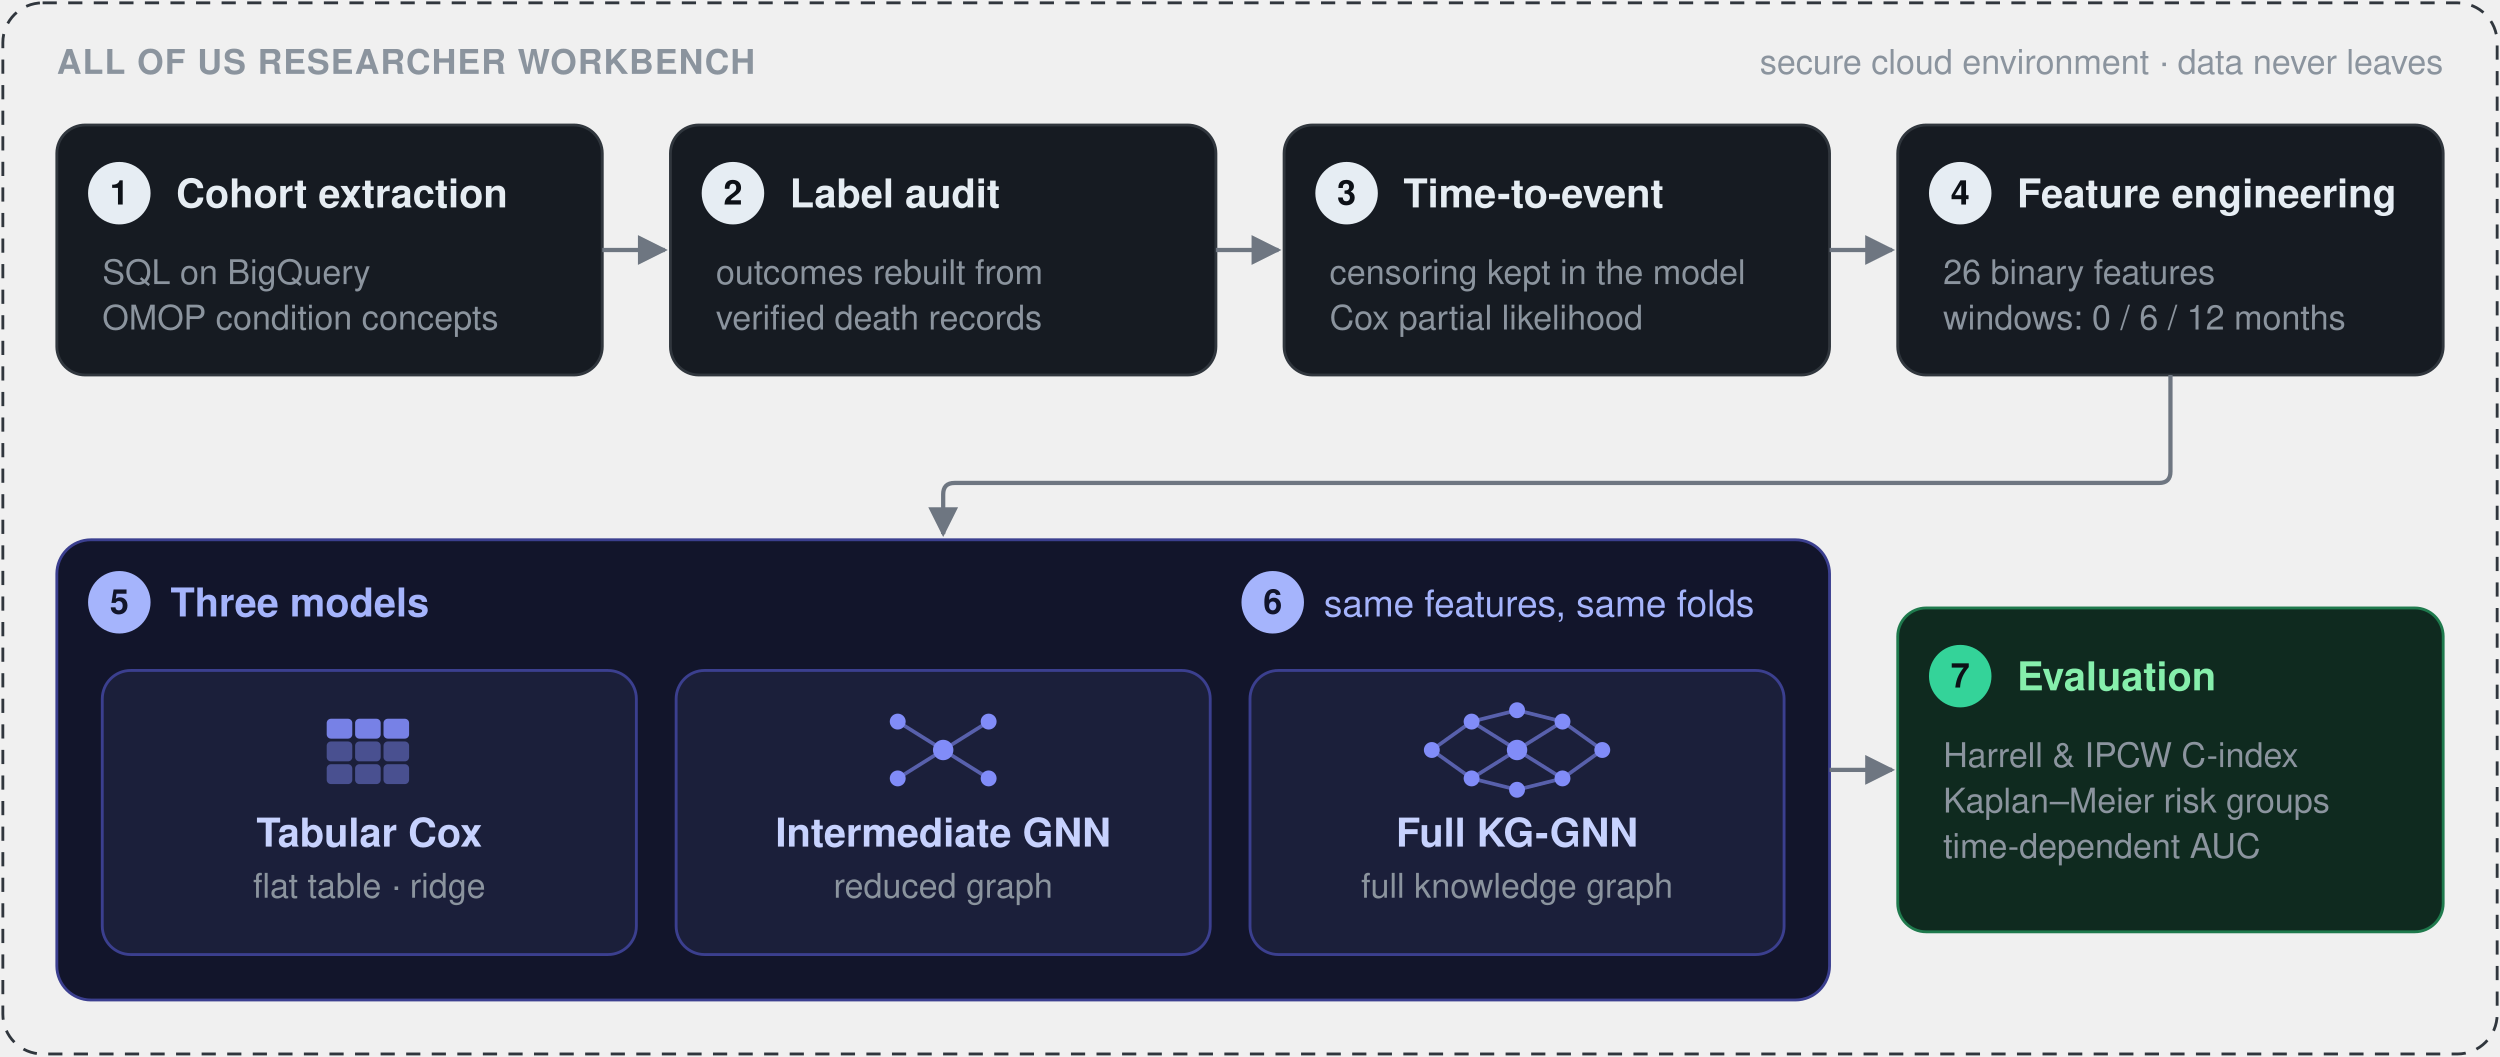
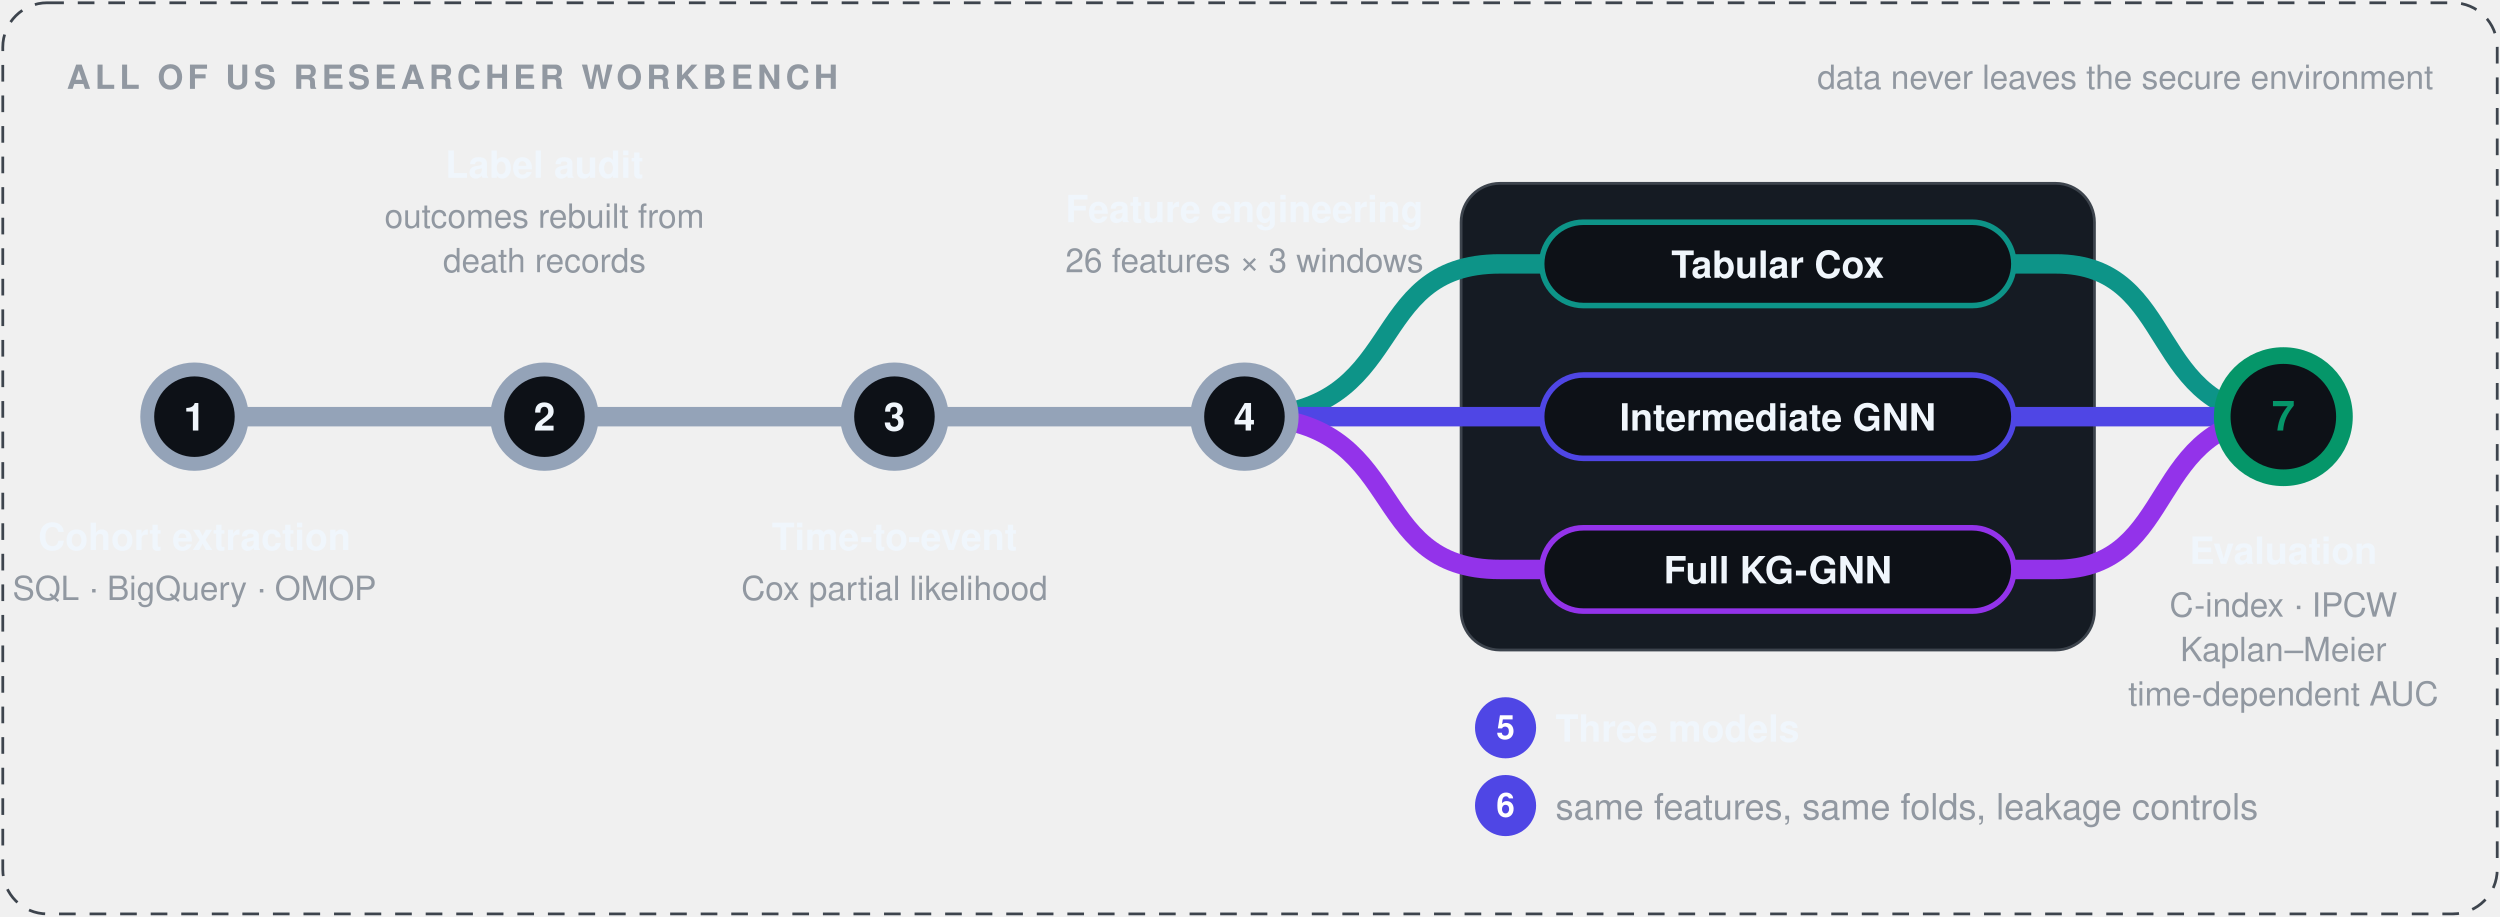
- <svg xmlns="http://www.w3.org/2000/svg" viewBox="0 0 880 372" width="880" height="372" font-family="-apple-system, BlinkMacSystemFont, 'Segoe UI', Helvetica, Arial, sans-serif">
-   <defs>
-     <marker id="ah" viewBox="0 0 10 10" refX="9" refY="5" markerWidth="7" markerHeight="7" orient="auto-start-reverse">
-       <path d="M0,0 L10,5 L0,10 z" fill="#6e7681" />
-     </marker>
-   </defs>
-   <rect x="1" y="1" width="878" height="370" rx="14" fill="none" stroke="#30363d" stroke-dasharray="5 4" />
-   <text x="20" y="26" font-size="12" font-weight="600" letter-spacing="0.4" fill="#8b949e">ALL OF US RESEARCHER WORKBENCH</text>
-   <text x="860" y="26" text-anchor="end" font-size="12" fill="#8b949e">secure cloud environment · data never leaves</text>
-   <rect x="20" y="44" width="192" height="88" rx="10" fill="#161b22" stroke="#30363d" />
-   <circle cx="42" cy="68" r="11" fill="#e6edf3" />
-   <text x="42" y="72" text-anchor="middle" font-size="12" font-weight="700" fill="#0d1117">1</text>
-   <text x="62" y="73" font-size="14" font-weight="600" fill="#e6edf3">Cohort extraction</text>
-   <text x="36" y="100" font-size="12" fill="#8b949e">SQL on BigQuery</text>
-   <text x="36" y="116" font-size="12" fill="#8b949e">OMOP condition concepts</text>
-   <rect x="236" y="44" width="192" height="88" rx="10" fill="#161b22" stroke="#30363d" />
-   <circle cx="258" cy="68" r="11" fill="#e6edf3" />
-   <text x="258" y="72" text-anchor="middle" font-size="12" font-weight="700" fill="#0d1117">2</text>
-   <text x="278" y="73" font-size="14" font-weight="600" fill="#e6edf3">Label audit</text>
-   <text x="252" y="100" font-size="12" fill="#8b949e">outcomes rebuilt from</text>
-   <text x="252" y="116" font-size="12" fill="#8b949e">verified death records</text>
-   <rect x="452" y="44" width="192" height="88" rx="10" fill="#161b22" stroke="#30363d" />
-   <circle cx="474" cy="68" r="11" fill="#e6edf3" />
-   <text x="474" y="72" text-anchor="middle" font-size="12" font-weight="700" fill="#0d1117">3</text>
-   <text x="494" y="73" font-size="14" font-weight="600" fill="#e6edf3">Time-to-event</text>
-   <text x="468" y="100" font-size="12" fill="#8b949e">censoring kept in the model</text>
-   <text x="468" y="116" font-size="12" fill="#8b949e">Cox partial likelihood</text>
-   <rect x="668" y="44" width="192" height="88" rx="10" fill="#161b22" stroke="#30363d" />
-   <circle cx="690" cy="68" r="11" fill="#e6edf3" />
-   <text x="690" y="72" text-anchor="middle" font-size="12" font-weight="700" fill="#0d1117">4</text>
-   <text x="710" y="73" font-size="14" font-weight="600" fill="#e6edf3">Feature engineering</text>
-   <text x="684" y="100" font-size="12" fill="#8b949e">26 binary features</text>
-   <text x="684" y="116" font-size="12" fill="#8b949e">windows: 0 / 6 / 12 months</text>
-   <line x1="212" y1="88.0" x2="234" y2="88.0" stroke="#6e7681" stroke-width="1.5" marker-end="url(#ah)" />
-   <line x1="428" y1="88.0" x2="450" y2="88.0" stroke="#6e7681" stroke-width="1.5" marker-end="url(#ah)" />
-   <line x1="644" y1="88.0" x2="666" y2="88.0" stroke="#6e7681" stroke-width="1.5" marker-end="url(#ah)" />
-   <rect x="20" y="190" width="624" height="162" rx="12" fill="#12152b" stroke="#3b3f8f" />
-   <circle cx="42" cy="212" r="11" fill="#a5b4fc" />
-   <text x="42" y="216" text-anchor="middle" font-size="12" font-weight="700" fill="#12152b">5</text>
-   <text x="60" y="217" font-size="14" font-weight="600" fill="#a5b4fc">Three models</text>
-   <circle cx="448" cy="212" r="11" fill="#a5b4fc" />
-   <text x="448" y="216" text-anchor="middle" font-size="12" font-weight="700" fill="#12152b">6</text>
-   <text x="466" y="217" font-size="13" fill="#a5b4fc">same features, same folds</text>
-   <rect x="36" y="236" width="188" height="100" rx="10" fill="#1b1f3a" stroke="#3b3f8f" />
-   <rect x="115.0" y="253" width="9" height="7" rx="1.5" fill="#818cf8" opacity="0.9" />
-   <rect x="125.0" y="253" width="9" height="7" rx="1.5" fill="#818cf8" opacity="0.9" />
-   <rect x="135.0" y="253" width="9" height="7" rx="1.5" fill="#818cf8" opacity="0.9" />
-   <rect x="115.0" y="261" width="9" height="7" rx="1.5" fill="#818cf8" opacity="0.45" />
-   <rect x="125.0" y="261" width="9" height="7" rx="1.5" fill="#818cf8" opacity="0.45" />
-   <rect x="135.0" y="261" width="9" height="7" rx="1.5" fill="#818cf8" opacity="0.45" />
-   <rect x="115.0" y="269" width="9" height="7" rx="1.5" fill="#818cf8" opacity="0.45" />
-   <rect x="125.0" y="269" width="9" height="7" rx="1.5" fill="#818cf8" opacity="0.45" />
-   <rect x="135.0" y="269" width="9" height="7" rx="1.5" fill="#818cf8" opacity="0.45" />
-   <text x="130.0" y="298" text-anchor="middle" font-size="14" font-weight="600" fill="#c7d2fe">Tabular Cox</text>
-   <text x="130.0" y="316" text-anchor="middle" font-size="12" fill="#8b949e">flat table · ridge</text>
-   <rect x="238" y="236" width="188" height="100" rx="10" fill="#1b1f3a" stroke="#3b3f8f" />
-   <line x1="332.0" y1="264" x2="316.0" y2="254" stroke="#818cf8" stroke-width="1.3" opacity="0.6" />
-   <line x1="332.0" y1="264" x2="348.0" y2="254" stroke="#818cf8" stroke-width="1.3" opacity="0.6" />
-   <line x1="332.0" y1="264" x2="316.0" y2="274" stroke="#818cf8" stroke-width="1.3" opacity="0.6" />
-   <line x1="332.0" y1="264" x2="348.0" y2="274" stroke="#818cf8" stroke-width="1.3" opacity="0.6" />
-   <circle cx="332.0" cy="264" r="3.6" fill="#818cf8" />
-   <circle cx="316.0" cy="254" r="2.8" fill="#818cf8" />
-   <circle cx="348.0" cy="254" r="2.8" fill="#818cf8" />
-   <circle cx="316.0" cy="274" r="2.8" fill="#818cf8" />
-   <circle cx="348.0" cy="274" r="2.8" fill="#818cf8" />
-   <text x="332.0" y="298" text-anchor="middle" font-size="14" font-weight="600" fill="#c7d2fe">Intermediate GNN</text>
-   <text x="332.0" y="316" text-anchor="middle" font-size="12" fill="#8b949e">reduced graph</text>
-   <rect x="440" y="236" width="188" height="100" rx="10" fill="#1b1f3a" stroke="#3b3f8f" />
-   <line x1="534.0" y1="264" x2="518.0" y2="254" stroke="#818cf8" stroke-width="1.3" opacity="0.6" />
-   <line x1="534.0" y1="264" x2="550.0" y2="254" stroke="#818cf8" stroke-width="1.3" opacity="0.6" />
-   <line x1="534.0" y1="264" x2="518.0" y2="274" stroke="#818cf8" stroke-width="1.3" opacity="0.6" />
-   <line x1="534.0" y1="264" x2="550.0" y2="274" stroke="#818cf8" stroke-width="1.3" opacity="0.6" />
-   <line x1="518.0" y1="254" x2="504.0" y2="264" stroke="#818cf8" stroke-width="1.3" opacity="0.6" />
-   <line x1="518.0" y1="274" x2="504.0" y2="264" stroke="#818cf8" stroke-width="1.3" opacity="0.6" />
-   <line x1="550.0" y1="254" x2="564.0" y2="264" stroke="#818cf8" stroke-width="1.3" opacity="0.6" />
-   <line x1="550.0" y1="274" x2="564.0" y2="264" stroke="#818cf8" stroke-width="1.3" opacity="0.6" />
-   <line x1="518.0" y1="254" x2="534.0" y2="250" stroke="#818cf8" stroke-width="1.3" opacity="0.6" />
-   <line x1="550.0" y1="254" x2="534.0" y2="250" stroke="#818cf8" stroke-width="1.3" opacity="0.6" />
-   <line x1="518.0" y1="274" x2="534.0" y2="278" stroke="#818cf8" stroke-width="1.3" opacity="0.6" />
-   <line x1="550.0" y1="274" x2="534.0" y2="278" stroke="#818cf8" stroke-width="1.3" opacity="0.6" />
-   <circle cx="534.0" cy="264" r="3.6" fill="#818cf8" />
-   <circle cx="518.0" cy="254" r="2.8" fill="#818cf8" />
-   <circle cx="550.0" cy="254" r="2.8" fill="#818cf8" />
-   <circle cx="518.0" cy="274" r="2.8" fill="#818cf8" />
-   <circle cx="550.0" cy="274" r="2.8" fill="#818cf8" />
-   <circle cx="504.0" cy="264" r="2.8" fill="#818cf8" />
-   <circle cx="564.0" cy="264" r="2.8" fill="#818cf8" />
-   <circle cx="534.0" cy="250" r="2.8" fill="#818cf8" />
-   <circle cx="534.0" cy="278" r="2.8" fill="#818cf8" />
-   <text x="534.0" y="298" text-anchor="middle" font-size="14" font-weight="600" fill="#c7d2fe">Full KG-GNN</text>
-   <text x="534.0" y="316" text-anchor="middle" font-size="12" fill="#8b949e">full knowledge graph</text>
-   <path d="M764.0,132 V166 Q764.0,170 760.0,170 H336.0 Q332.0,170 332.0,174 V188" fill="none" stroke="#6e7681" stroke-width="1.5" marker-end="url(#ah)" />
-   <rect x="668" y="214" width="192" height="114" rx="10" fill="#0f2a1f" stroke="#1f7a4d" />
-   <circle cx="690" cy="238" r="11" fill="#34d399" />
-   <text x="690" y="242" text-anchor="middle" font-size="12" font-weight="700" fill="#0d1117">7</text>
-   <text x="710" y="243" font-size="14" font-weight="600" fill="#86efac">Evaluation</text>
-   <text x="684" y="270" font-size="12" fill="#8b949e">Harrell &amp; IPCW C-index</text>
-   <text x="684" y="286" font-size="12" fill="#8b949e">Kaplan–Meier risk groups</text>
-   <text x="684" y="302" font-size="12" fill="#8b949e">time-dependent AUC</text>
-   <line x1="644" y1="271.0" x2="666" y2="271.0" stroke="#6e7681" stroke-width="1.5" marker-end="url(#ah)" />
+ <svg xmlns="http://www.w3.org/2000/svg" viewBox="0 0 900 330" width="900" height="330" font-family="-apple-system, BlinkMacSystemFont, 'Segoe UI', Helvetica, Arial, sans-serif">
+   <defs />
+   <rect x="1" y="1" width="898" height="328" rx="16" fill="none" stroke="#3d444d" stroke-dasharray="6 5" />
+   <text x="24" y="32" font-size="12" font-weight="700" letter-spacing="1.5" fill="#9198a1">ALL OF US RESEARCHER WORKBENCH</text>
+   <text x="876" y="32" text-anchor="end" font-size="12" fill="#9198a1">data never leaves the secure environment</text>
+   <rect x="526" y="66" width="228" height="168" rx="14" fill="#151b23" stroke="#3d444d" />
+   <line x1="70" y1="150" x2="448" y2="150" stroke="#94a3b8" stroke-width="7" stroke-linecap="round" />
+   <path d="M448,150 C508,150 490,95 540,95 H740 C785,95 772,150 822,150" fill="none" stroke="#0d9488" stroke-width="7" stroke-linecap="round" />
+   <path d="M448,150 C508,150 490,150 540,150 H740 C785,150 772,150 822,150" fill="none" stroke="#4f46e5" stroke-width="7" stroke-linecap="round" />
+   <path d="M448,150 C508,150 490,205 540,205 H740 C785,205 772,150 822,150" fill="none" stroke="#9333ea" stroke-width="7" stroke-linecap="round" />
+   <rect x="555.0" y="80" width="170" height="30" rx="15" fill="#0d1117" stroke="#0d9488" stroke-width="2" />
+   <text x="640.0" y="100" text-anchor="middle" font-size="13.5" font-weight="600" fill="#f0f6fc">Tabular Cox</text>
+   <rect x="555.0" y="135" width="170" height="30" rx="15" fill="#0d1117" stroke="#4f46e5" stroke-width="2" />
+   <text x="640.0" y="155" text-anchor="middle" font-size="13.5" font-weight="600" fill="#f0f6fc">Intermediate GNN</text>
+   <rect x="555.0" y="190" width="170" height="30" rx="15" fill="#0d1117" stroke="#9333ea" stroke-width="2" />
+   <text x="640.0" y="210" text-anchor="middle" font-size="13.5" font-weight="600" fill="#f0f6fc">Full KG-GNN</text>
+   <circle cx="542" cy="262" r="11" fill="#4f46e5" />
+   <text x="542" y="266" text-anchor="middle" font-size="12" font-weight="700" fill="#fff">5</text>
+   <text x="560" y="267" font-size="13.5" font-weight="600" fill="#f0f6fc">Three models</text>
+   <circle cx="542" cy="290" r="11" fill="#4f46e5" />
+   <text x="542" y="294" text-anchor="middle" font-size="12" font-weight="700" fill="#fff">6</text>
+   <text x="560" y="295" font-size="13" fill="#9198a1">same features, same folds, leakage controls</text>
+   <circle cx="70" cy="150" r="17" fill="#0d1117" stroke="#94a3b8" stroke-width="5" />
+   <text x="70" y="155" text-anchor="middle" font-size="14" font-weight="700" fill="#f0f6fc">1</text>
+   <text x="70" y="198" text-anchor="middle" font-size="13.5" font-weight="600" fill="#f0f6fc">Cohort extraction</text>
+   <text x="70" y="216" text-anchor="middle" font-size="12" fill="#9198a1">SQL · BigQuery · OMOP</text>
+   <circle cx="196" cy="150" r="17" fill="#0d1117" stroke="#94a3b8" stroke-width="5" />
+   <text x="196" y="155" text-anchor="middle" font-size="14" font-weight="700" fill="#f0f6fc">2</text>
+   <text x="196" y="64" text-anchor="middle" font-size="13.5" font-weight="600" fill="#f0f6fc">Label audit</text>
+   <text x="196" y="82" text-anchor="middle" font-size="12" fill="#9198a1">outcomes rebuilt from</text>
+   <text x="196" y="98" text-anchor="middle" font-size="12" fill="#9198a1">death records</text>
+   <circle cx="322" cy="150" r="17" fill="#0d1117" stroke="#94a3b8" stroke-width="5" />
+   <text x="322" y="155" text-anchor="middle" font-size="14" font-weight="700" fill="#f0f6fc">3</text>
+   <text x="322" y="198" text-anchor="middle" font-size="13.5" font-weight="600" fill="#f0f6fc">Time-to-event</text>
+   <text x="322" y="216" text-anchor="middle" font-size="12" fill="#9198a1">Cox partial likelihood</text>
+   <circle cx="448" cy="150" r="17" fill="#0d1117" stroke="#94a3b8" stroke-width="5" />
+   <text x="448" y="155" text-anchor="middle" font-size="14" font-weight="700" fill="#f0f6fc">4</text>
+   <text x="448" y="80" text-anchor="middle" font-size="13.5" font-weight="600" fill="#f0f6fc">Feature engineering</text>
+   <text x="448" y="98" text-anchor="middle" font-size="12" fill="#9198a1">26 features × 3 windows</text>
+   <circle cx="822" cy="150" r="22" fill="#0d1117" stroke="#059669" stroke-width="6" />
+   <text x="822" y="155" text-anchor="middle" font-size="15" font-weight="700" fill="#059669">7</text>
+   <text x="822" y="203" text-anchor="middle" font-size="13.5" font-weight="600" fill="#f0f6fc">Evaluation</text>
+   <text x="822" y="222" text-anchor="middle" font-size="12" fill="#9198a1">C-index · IPCW</text>
+   <text x="822" y="238" text-anchor="middle" font-size="12" fill="#9198a1">Kaplan–Meier</text>
+   <text x="822" y="254" text-anchor="middle" font-size="12" fill="#9198a1">time-dependent AUC</text>
</svg>
